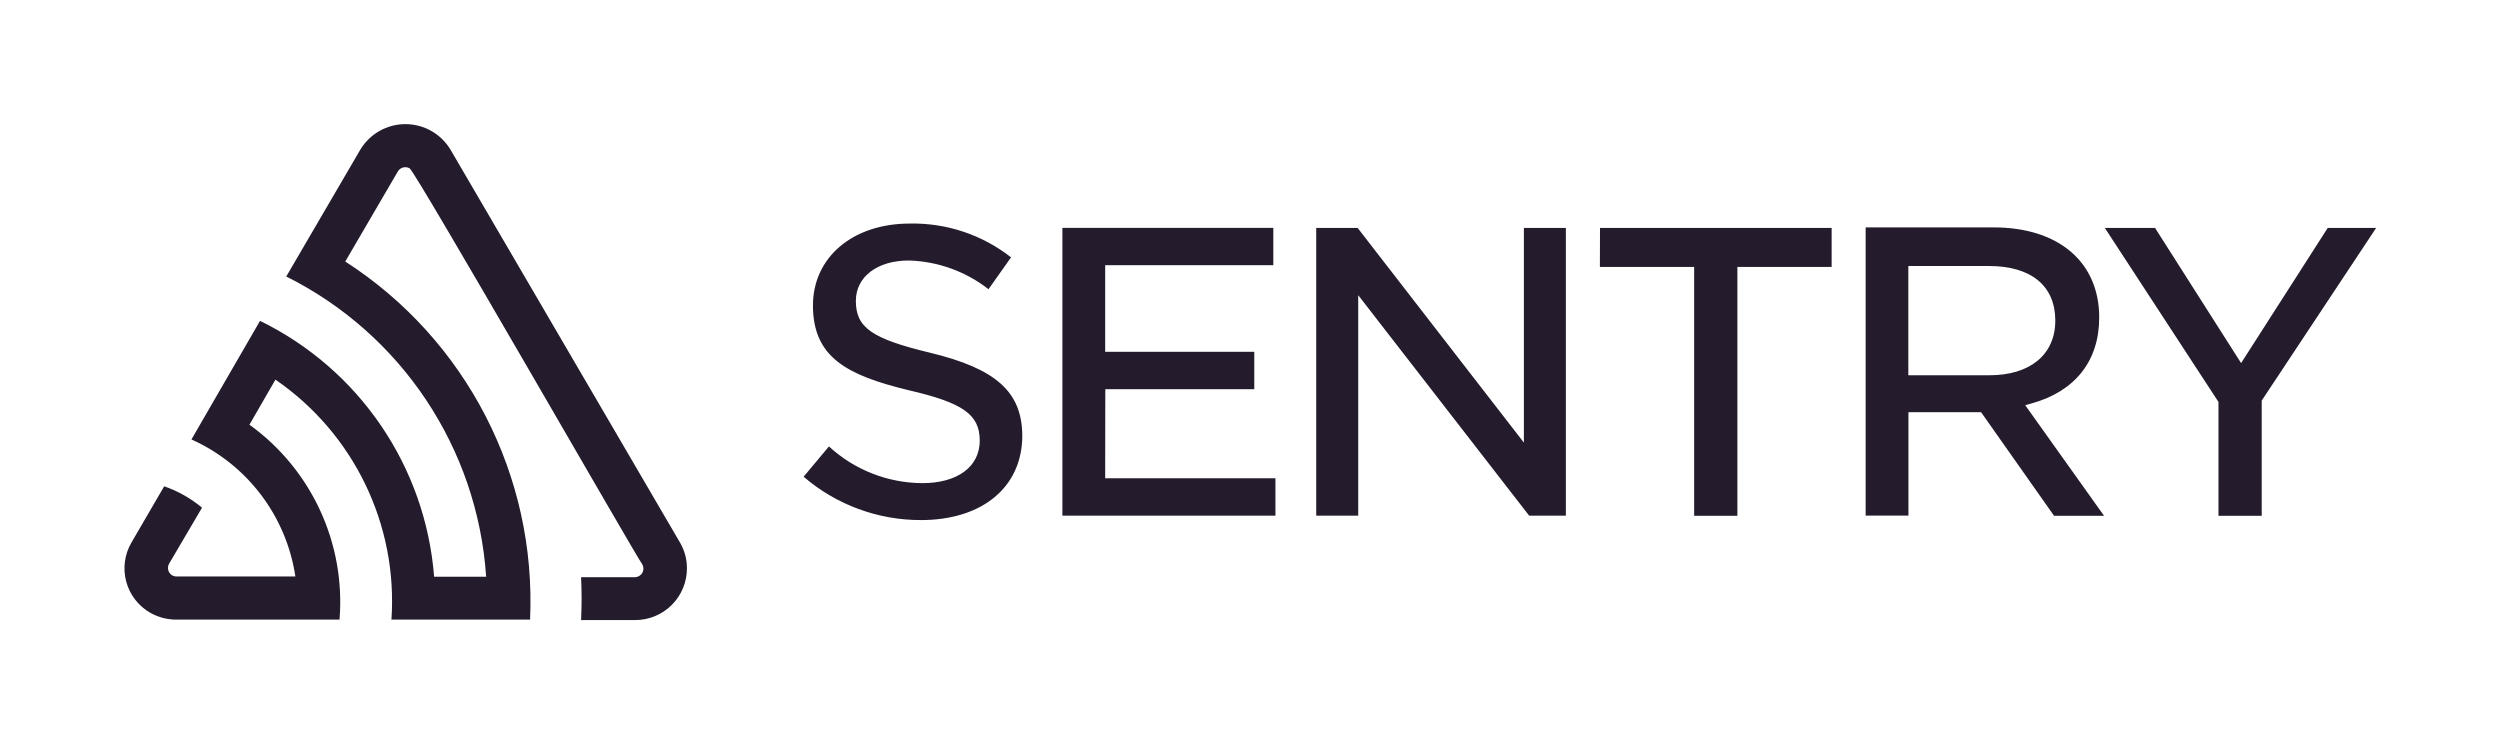
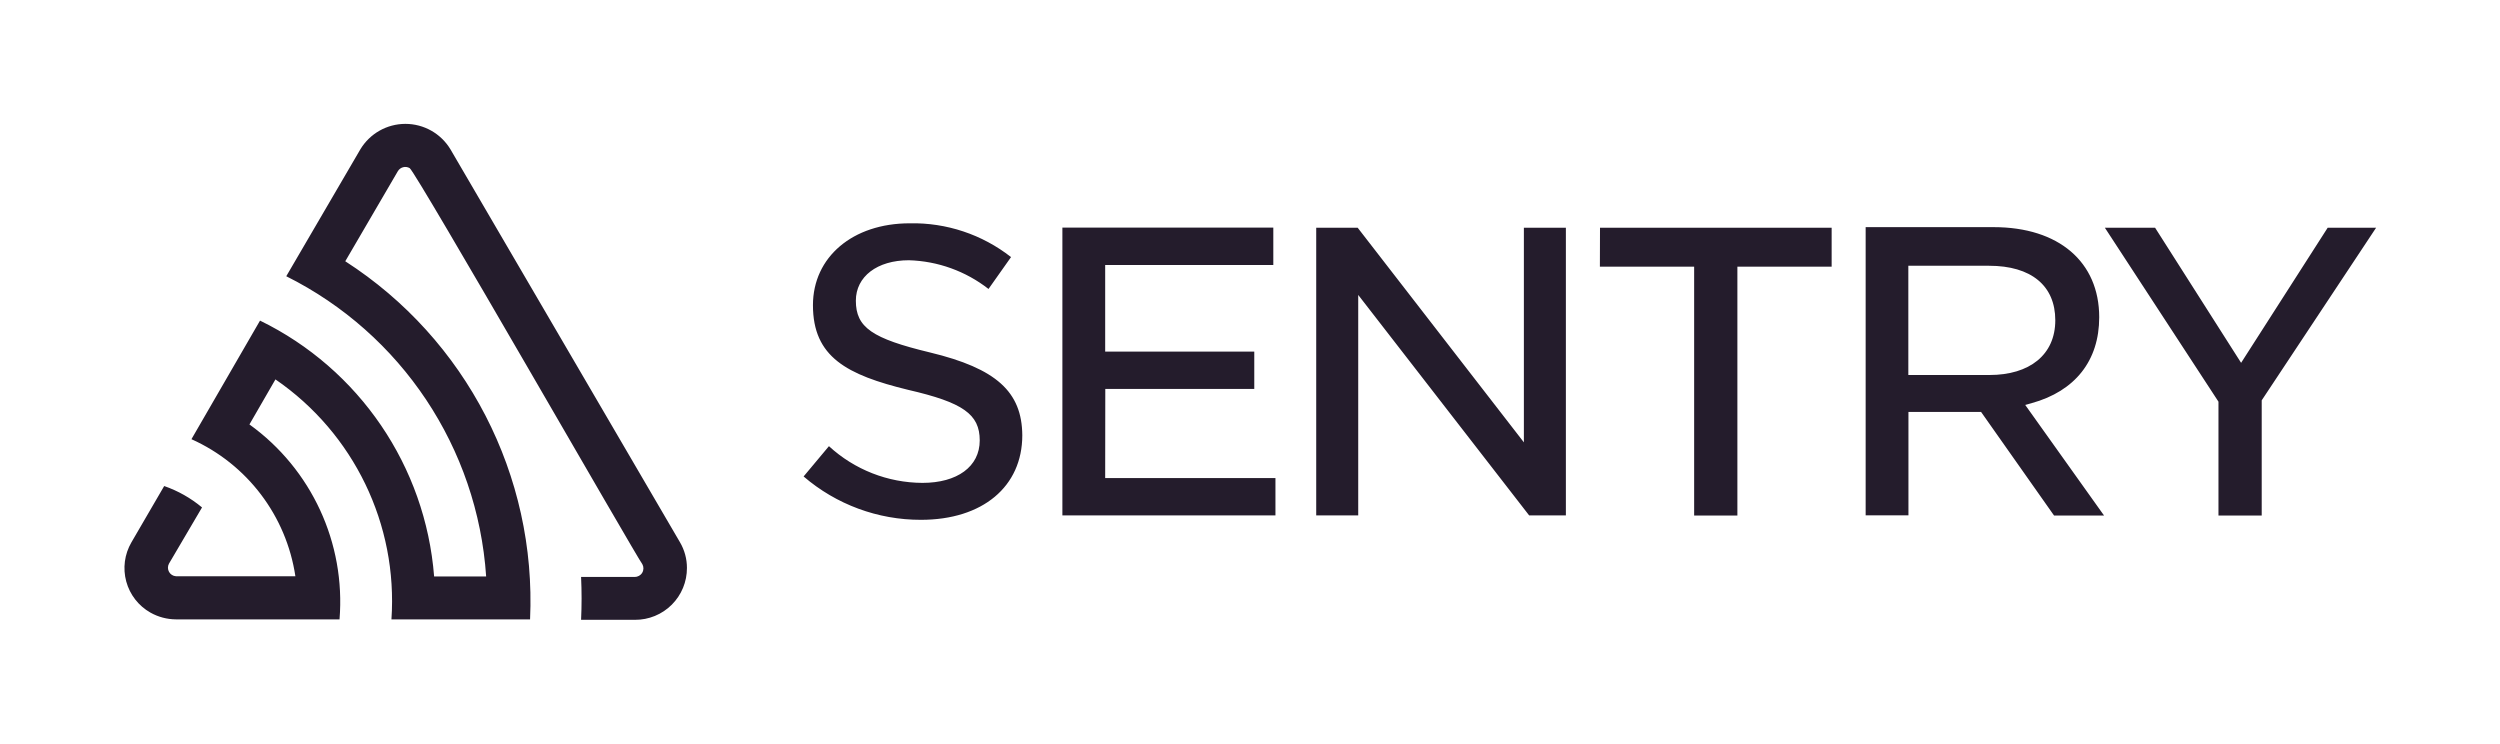
- <svg xmlns="http://www.w3.org/2000/svg" viewBox="0 0 222 66" width="400" height="119">
+ <svg xmlns="http://www.w3.org/2000/svg" viewBox="0 0 222 66">
  <path fill="#241c2c" d="M40 13.26a4.67 4.67 0 00-8 0l-6.58 11.27a32.21 32.21 0 0117.75 26.66h-4.62a27.68 27.68 0 00-15.46-22.72L17 39a15.92 15.92 0 019.23 12.17H15.62a.76.76 0 01-.62-1.11l2.94-5a10.74 10.74 0 00-3.36-1.9l-2.91 5a4.54 4.54 0 001.69 6.24 4.66 4.66 0 002.26.6h14.53a19.4 19.4 0 00-8-17.31l2.31-4A23.87 23.87 0 0134.76 55h12.31a35.88 35.88 0 00-16.41-31.8l4.67-8a.77.77 0 011.05-.27c.53.29 20.29 34.77 20.66 35.17a.76.76 0 01-.68 1.13H51.6q.09 1.91 0 3.81h4.78A4.59 4.59 0 0061 50.43a4.49 4.49 0 00-.62-2.28zm95.32 26.02l-14.76-19.06h-3.68v25.55h3.73V26.19l15.18 19.58h3.26V20.22h-3.73zm-37.17-4.74h13.23v-3.32H98.14v-7.69h14.93v-3.32H94.34v25.56h18.92v-3.32H98.14zM82.59 31.3C77.44 30.06 76 29.08 76 26.7c0-2.14 1.89-3.59 4.71-3.59a12.06 12.06 0 017.07 2.55l2-2.83a14.1 14.1 0 00-9-3c-5.06 0-8.59 3-8.59 7.27 0 4.6 3 6.19 8.46 7.52 4.86 1.12 6.35 2.16 6.35 4.49s-2 3.77-5.09 3.77a12.34 12.34 0 01-8.3-3.26l-2.25 2.69a15.94 15.94 0 0010.42 3.85c5.48 0 9-2.95 9-7.51-.03-3.86-2.31-5.93-8.19-7.35zM206.7 20.22l-7.69 12-7.64-12h-4.46L197 35.67v10.11h3.84V35.55L211 20.22zm-64.63 3.46h8.37v22.1h3.84v-22.1h8.37v-3.46h-20.57zm38.34 12.12c3.86-1.07 6-3.77 6-7.63 0-4.91-3.59-8-9.38-8h-11.36v25.59h3.8v-9.18h6.45l6.48 9.2h4.44l-7-9.82zm-10.95-2.5v-9.7h7.17c3.74 0 5.88 1.77 5.88 4.84s-2.29 4.86-5.84 4.86z" />
</svg>
